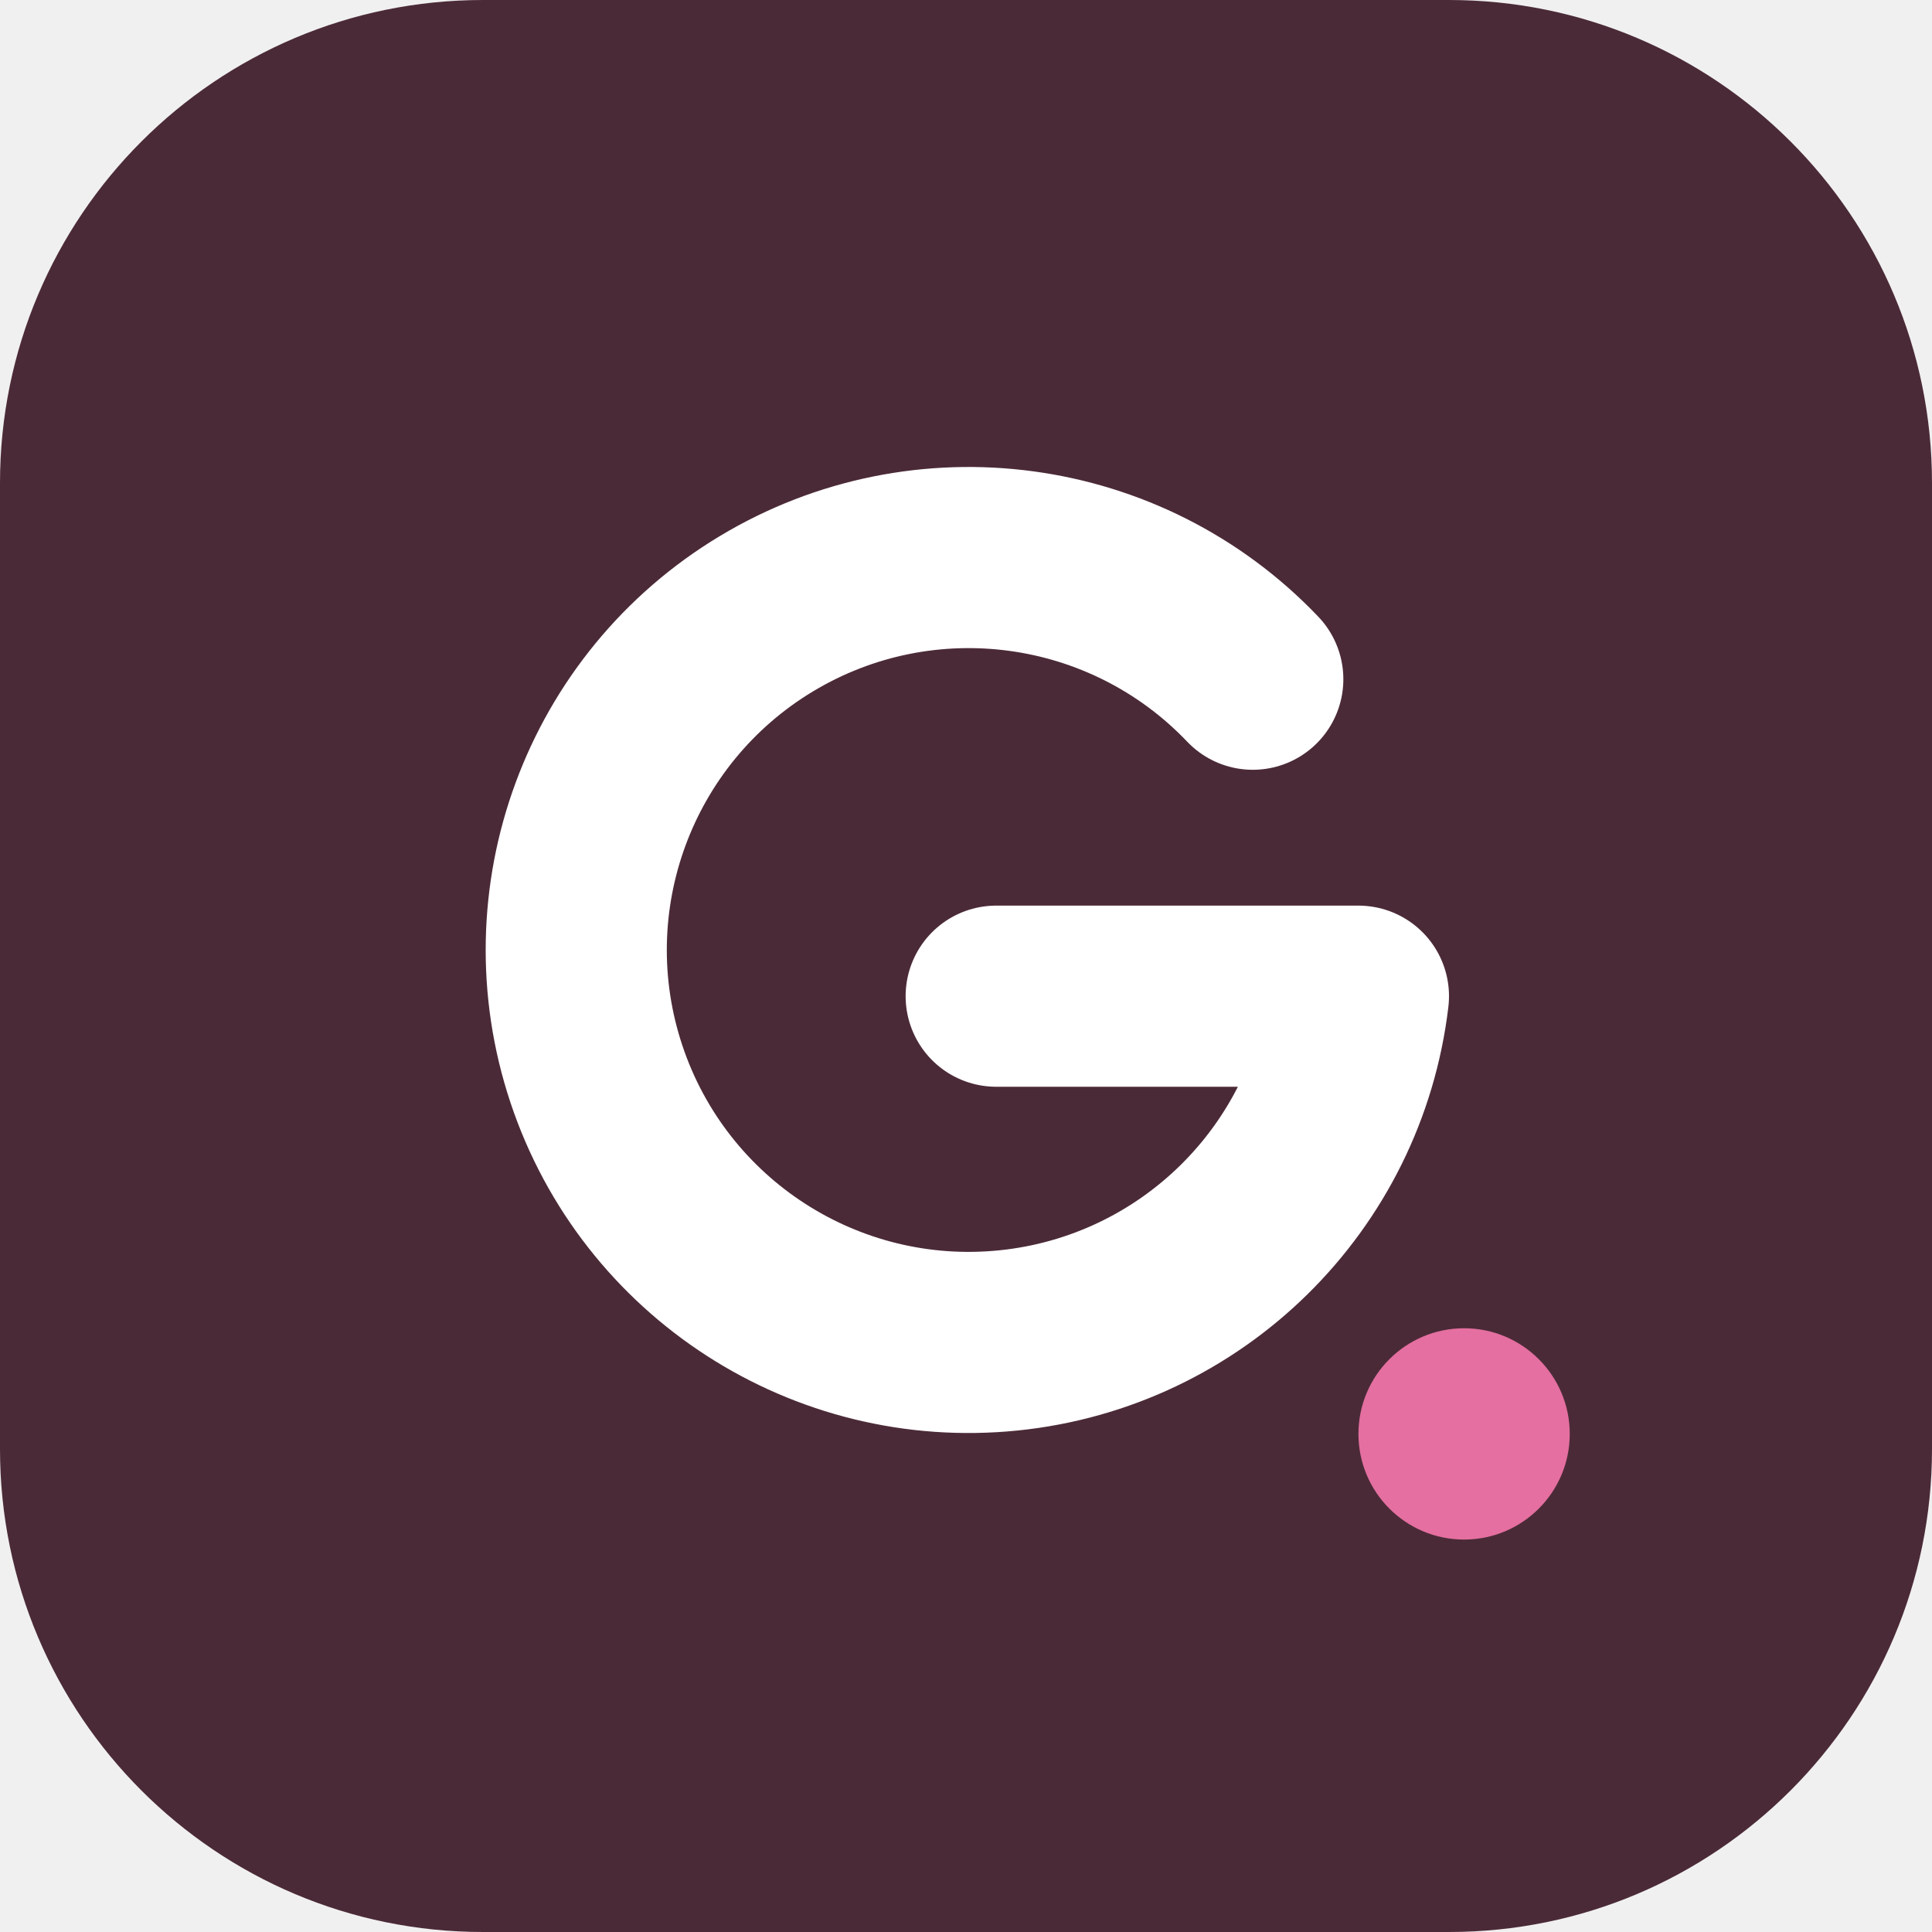
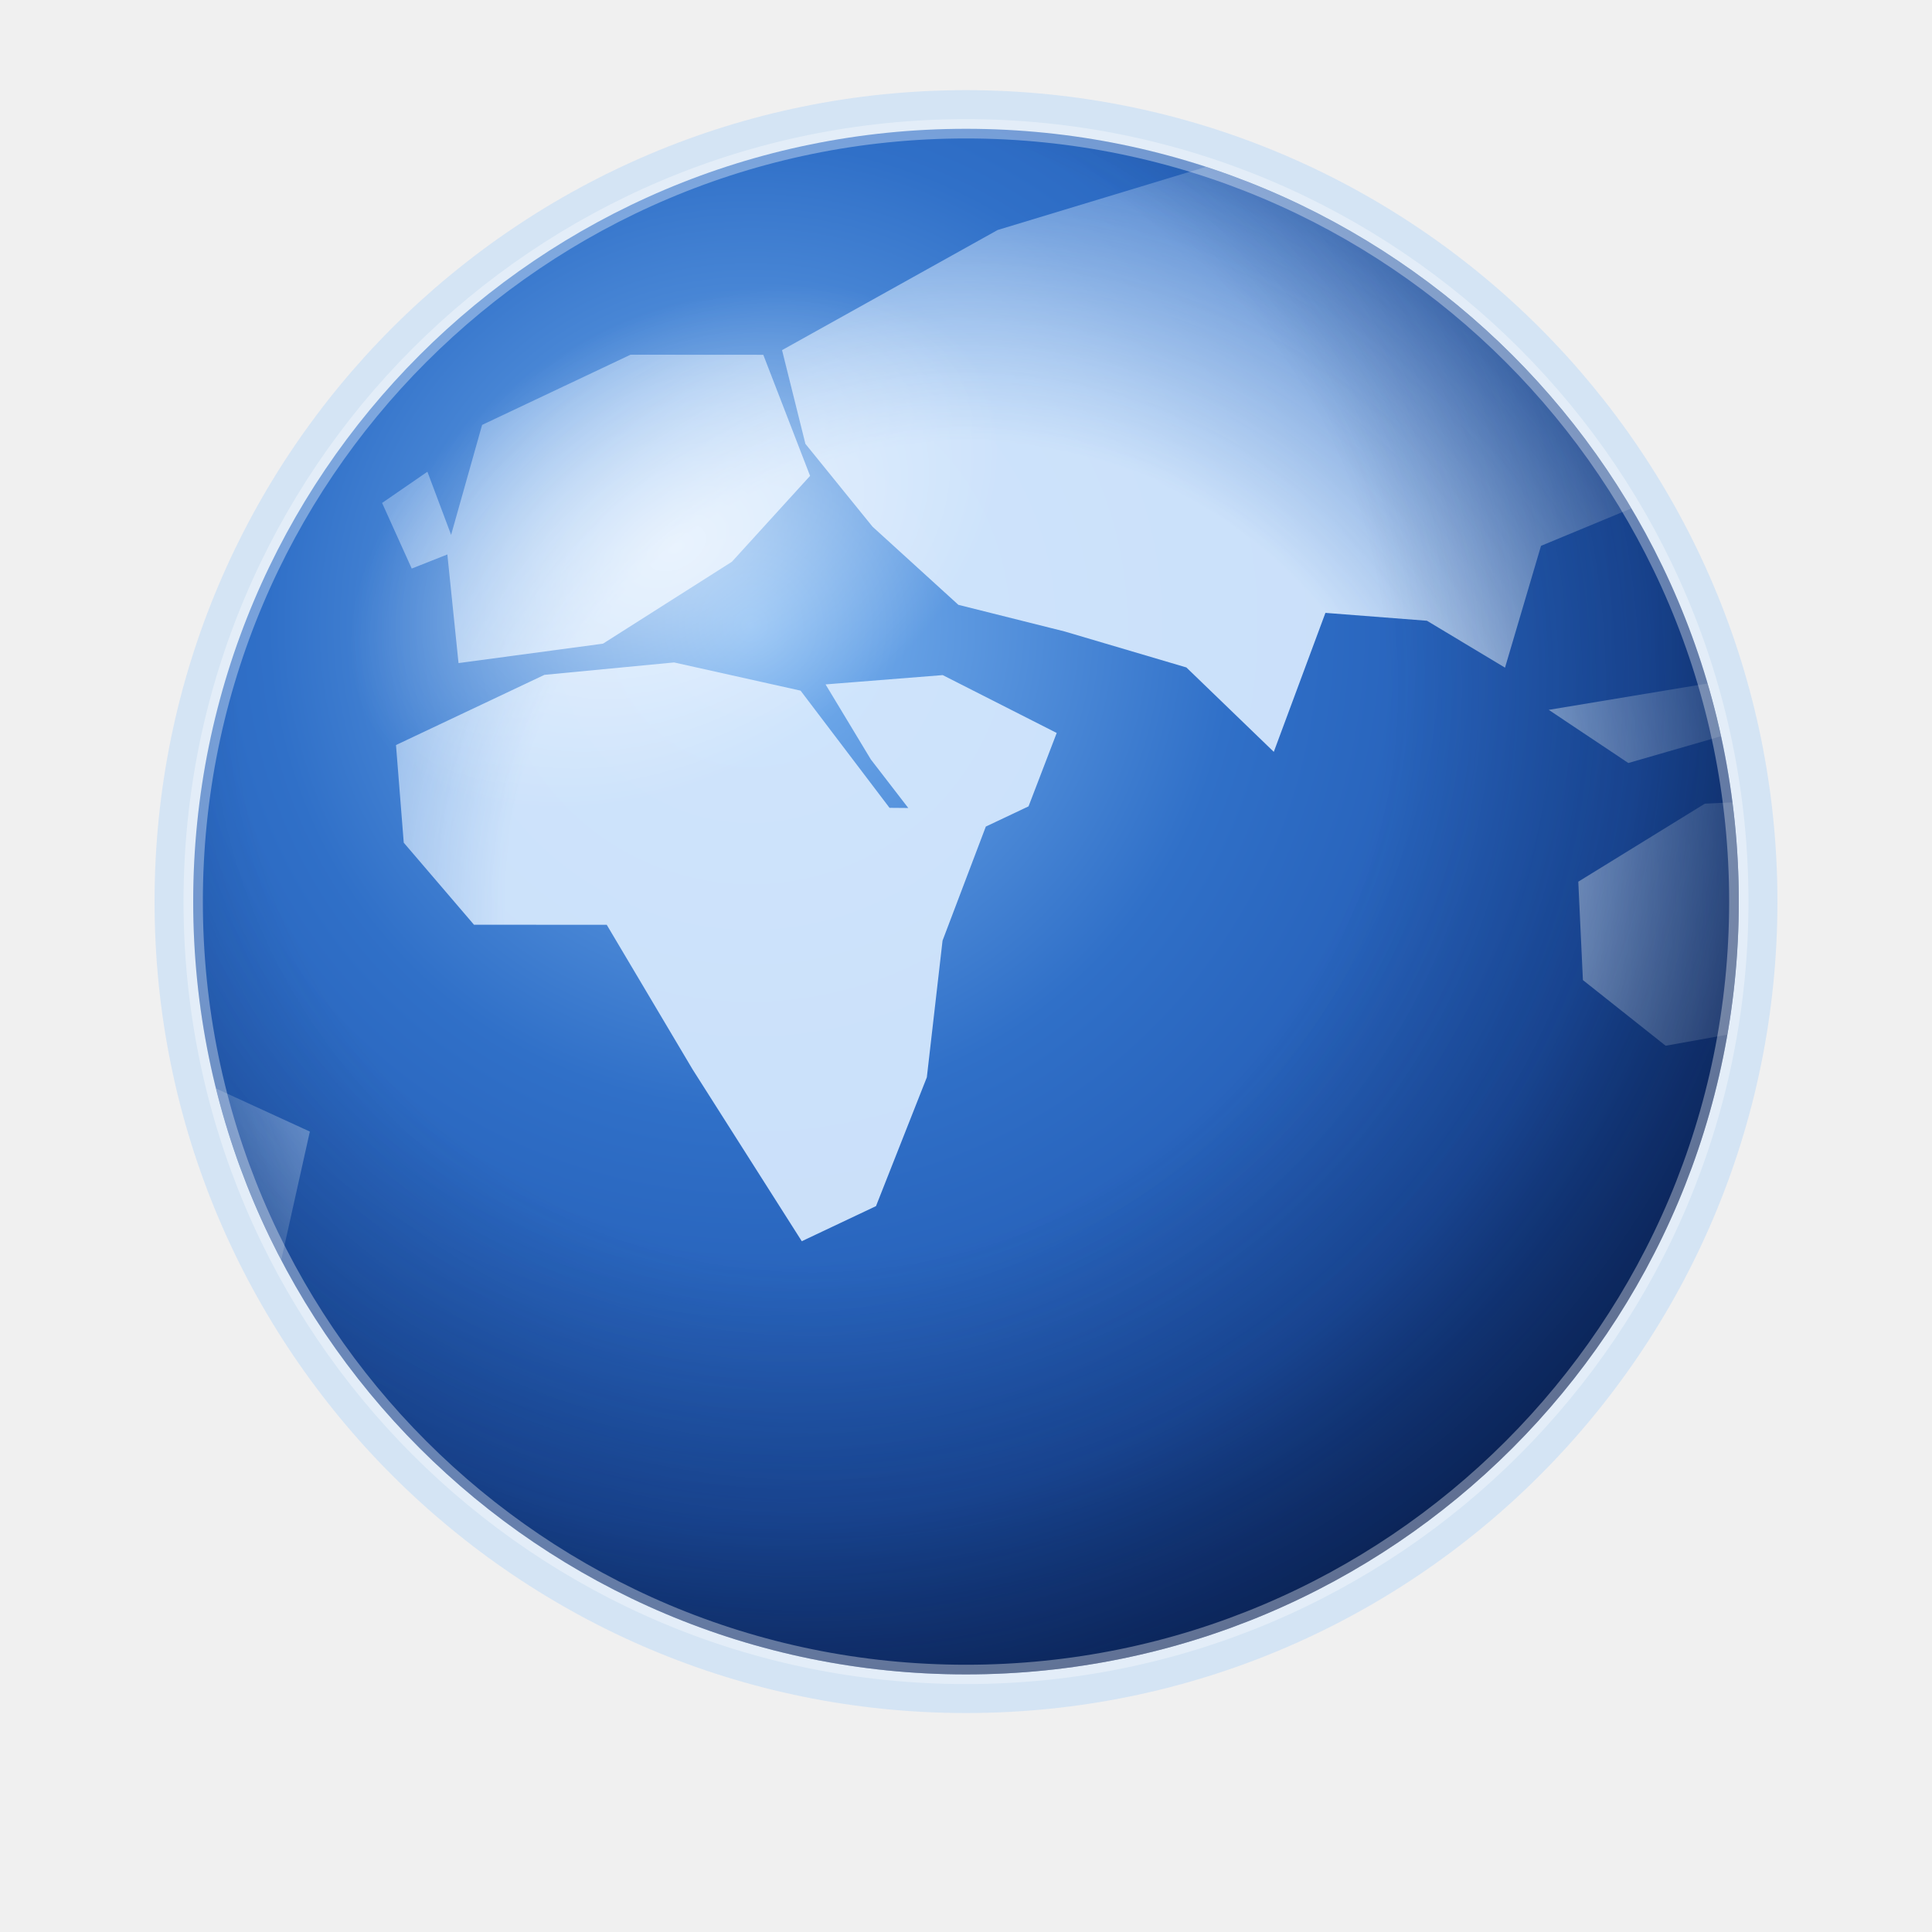
- <svg xmlns="http://www.w3.org/2000/svg" viewBox="0 0 64 64" role="img" aria-label="G.R.A.C.E accounts">
-   <rect width="64" height="64" rx="16" fill="#4B2A37" />
-   <path d="M41.5 22.5A13 13 0 1 0 45 33H33" fill="none" stroke="#FFFFFF" stroke-width="6" stroke-linecap="round" stroke-linejoin="round" />
-   <circle cx="48.5" cy="47.5" r="3.5" fill="#E46FA0" />
+ <svg xmlns="http://www.w3.org/2000/svg" viewBox="2 2 60 60" role="img" aria-label="GraceERP Solution">
+   <defs>
+     <radialGradient id="f-ocean" cx="0.36" cy="0.32" r="0.75">
+       <stop offset="0" stop-color="#7DB6F2" />
+       <stop offset="0.42" stop-color="#3070C8" />
+       <stop offset="0.78" stop-color="#1F55AE" />
+       <stop offset="1" stop-color="#0F2F6E" />
+     </radialGradient>
+     <radialGradient id="f-shade" cx="0.4" cy="0.36" r="0.68">
+       <stop offset="0.55" stop-color="#06173F" stop-opacity="0" />
+       <stop offset="1" stop-color="#06173F" stop-opacity="0.55" />
+     </radialGradient>
+     <radialGradient id="f-shine" cx="0.5" cy="0.5" r="0.5">
+       <stop offset="0" stop-color="#FFFFFF" stop-opacity="0.55" />
+       <stop offset="1" stop-color="#FFFFFF" stop-opacity="0" />
+     </radialGradient>
+     <clipPath id="f-clip">
+       <circle cx="32" cy="30" r="24" />
+     </clipPath>
+     <radialGradient id="f-fade" cx="0.5" cy="0.5" r="0.5">
+       <stop offset="0.6" stop-color="#FFFFFF" />
+       <stop offset="1" stop-color="#FFFFFF" stop-opacity="0.25" />
+     </radialGradient>
+     <mask id="f-limb" maskUnits="userSpaceOnUse" x="8" y="6" width="48" height="48">
+       <circle cx="32" cy="30" r="24" fill="url(#f-fade)" />
+     </mask>
+     <path id="f-land" d="M5 13 L12 11 L20 10.5 L27 12 L31 14 L29 17 L26 18 L25 21 L22 24 L23.5 27.5 L22.5 27.8 L19.5 25.5 L15 21 L11 18 L7 17 Z M33 9 L40 8.5 L42 11 L38 14.5 L35 13 Z M26.5 28.5 L31 27.5 L36 30 L38.5 32 L36 37 L33 41 L31 45 L29.5 44 L30 39 L27.5 33 Z M45.4 13.6 L47 13 L47.3 15.6 L45.8 15.8 Z M46.5 19 L47 15.5 L49 12 L54 11 L58 12 L58.5 16 L55.5 18 L51 19.5 Z M44 21 L49 20 L53 20.6 L56.6 22.4 L58.4 26.6 L61.5 27.4 L59 31 L57.5 35 L55 38.5 L52.5 39 L50.5 33 L49 28 L45 27 L43.5 24 Z M57.4 22.4 L61 23 L64 25.6 L62.6 27.6 L59.6 28.2 L58.2 25 Z M58.6 12 L66 10 L76 9.5 L86 10 L95 12 L93 15 L89 17 L86 20 L84 23 L80 23.6 L78 27 L76 25 L73 24 L70.4 27.8 L68.4 24.6 L65 22.6 L62 21 L60 18 L58.6 15 Z M88 17 L90 16 L90.6 19 L88.6 20.2 Z M79 28.6 L84 29 L86.4 30.6 L81 30.8 Z M78.6 34 L83 32.6 L88 33.6 L89.6 37 L86 40 L80 39.6 L78 37 Z" />
+   </defs>
+   <g>
+     <circle cx="32" cy="30" r="25.2" fill="#8CC4FF" opacity="0.28" />
+     <circle cx="32" cy="30" r="24" fill="url(#f-ocean)" />
+     <g clip-path="url(#f-clip)">
+       <g mask="url(#f-limb)">
+         <g transform="rotate(-14 32 30) translate(8 0)">
+           <g transform="translate(-36 0)" fill="#D4E8FD" fill-opacity="0.94">
+             <use href="#f-land" x="-96" />
+             <use href="#f-land" />
+             <use href="#f-land" x="96" />
+           </g>
+         </g>
+       </g>
+       <circle cx="32" cy="30" r="24" fill="url(#f-shade)" />
+       <ellipse cx="23" cy="19" rx="11" ry="7" fill="url(#f-shine)" transform="rotate(-30 23 19)" />
+     </g>
+     <circle cx="32" cy="30" r="24" fill="none" stroke="#FFFFFF" stroke-opacity="0.35" stroke-width="0.6" />
+   </g>
</svg>
